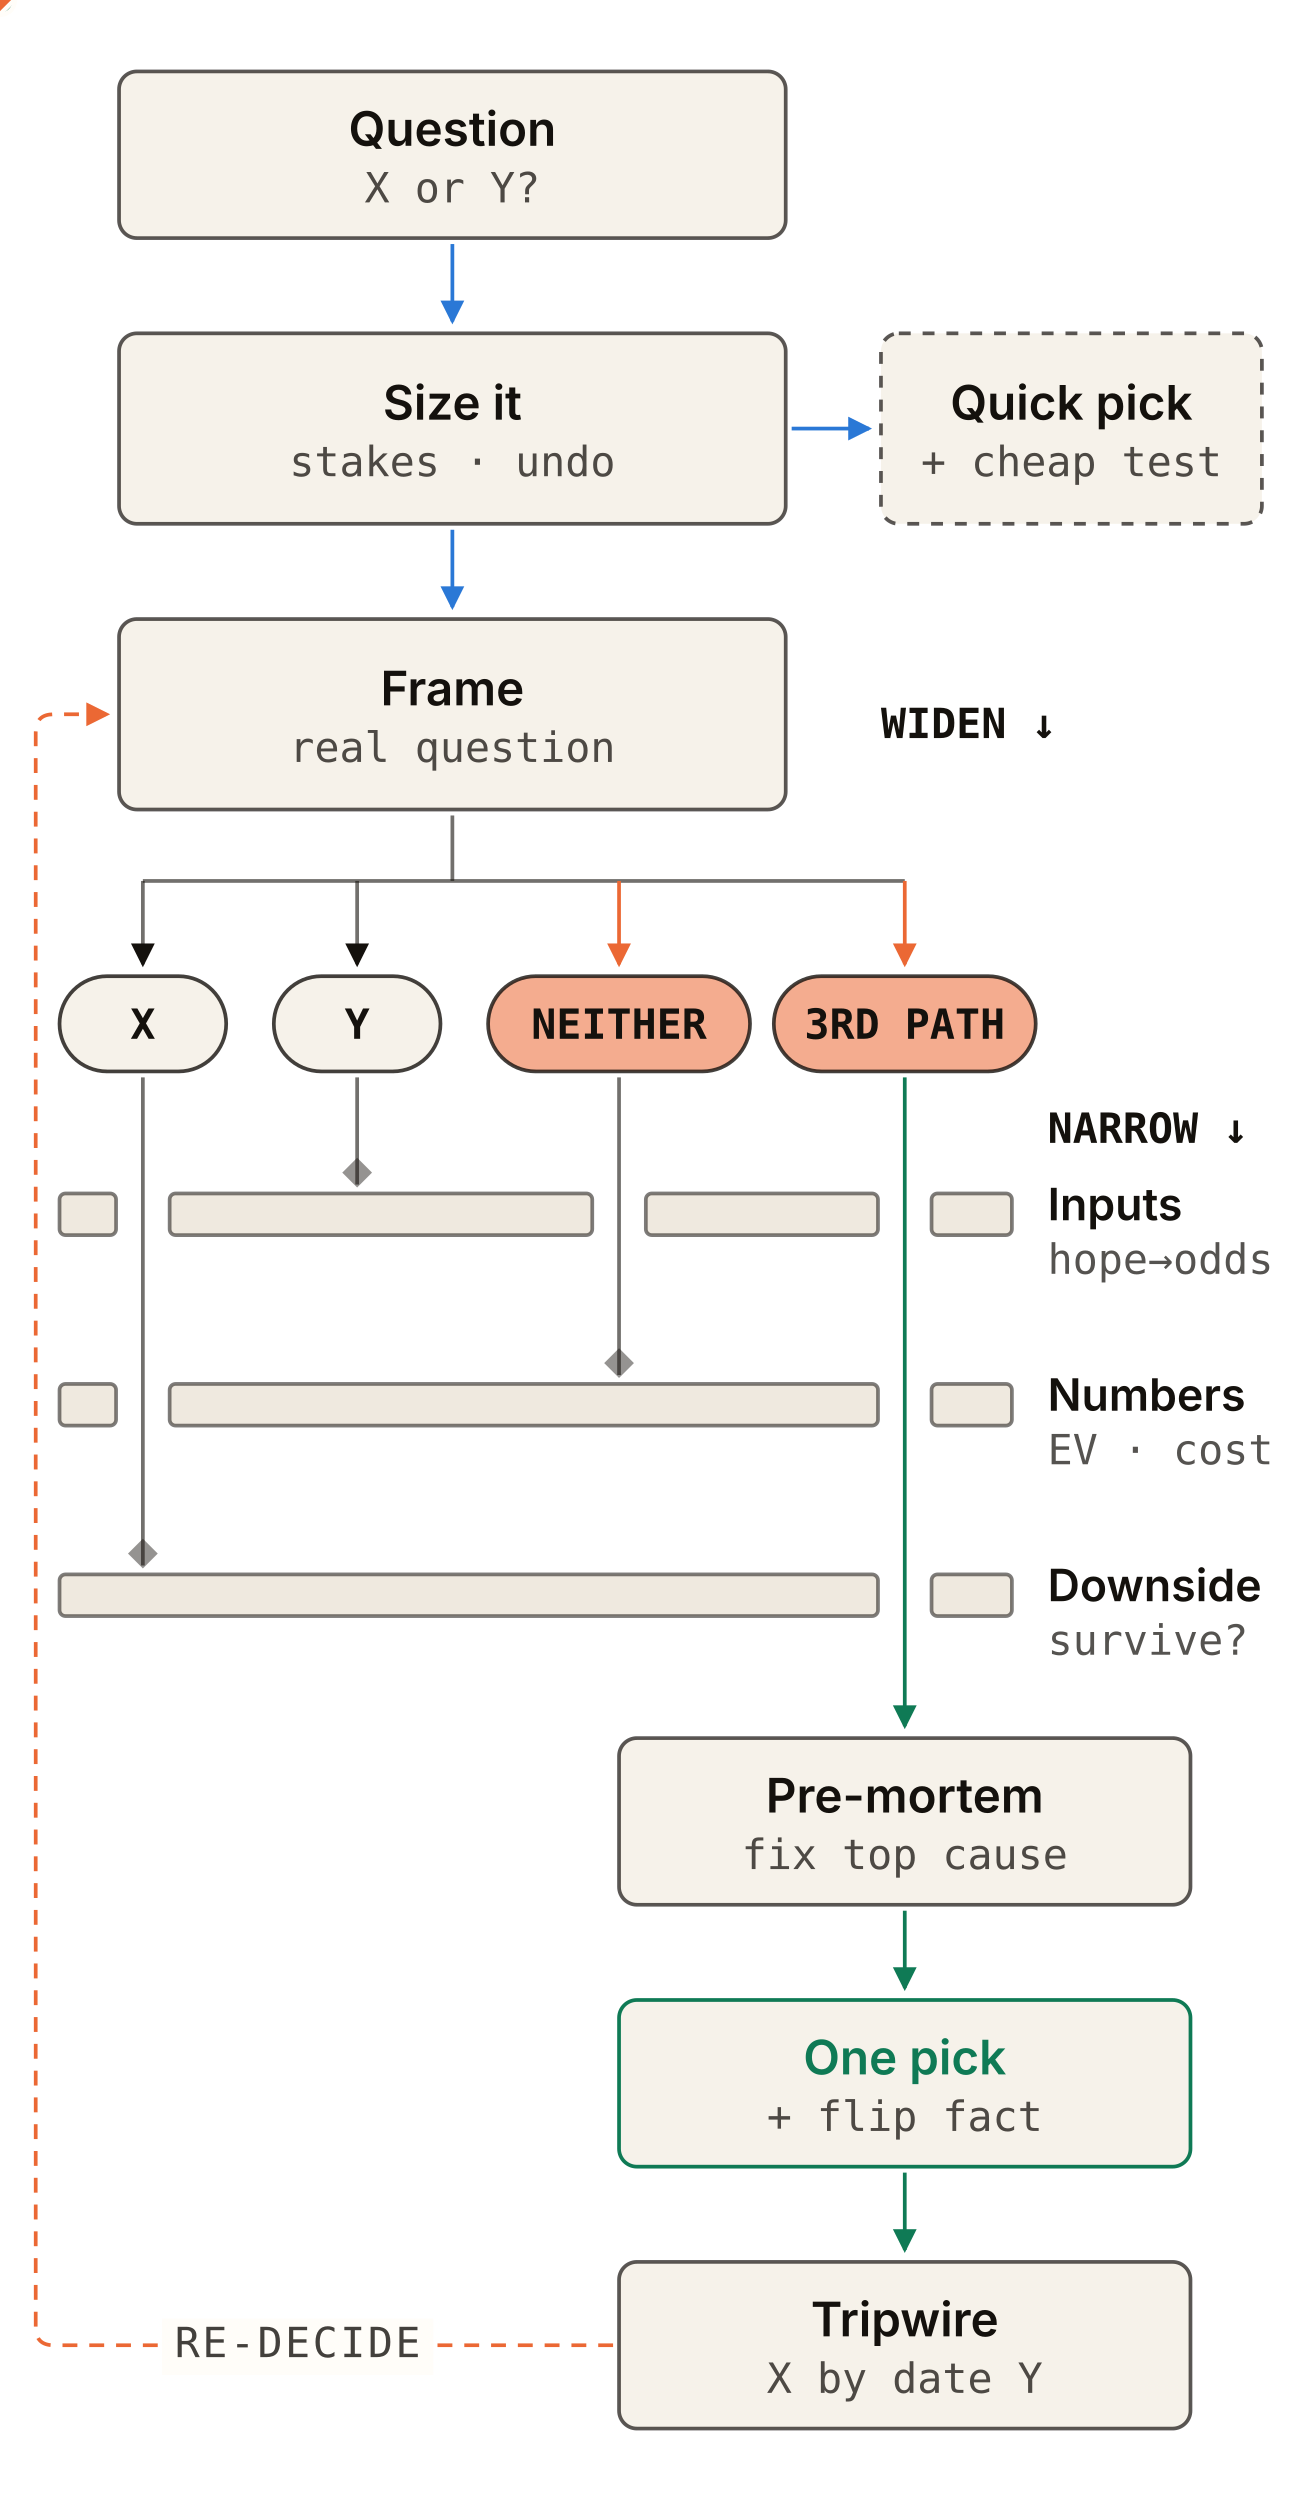
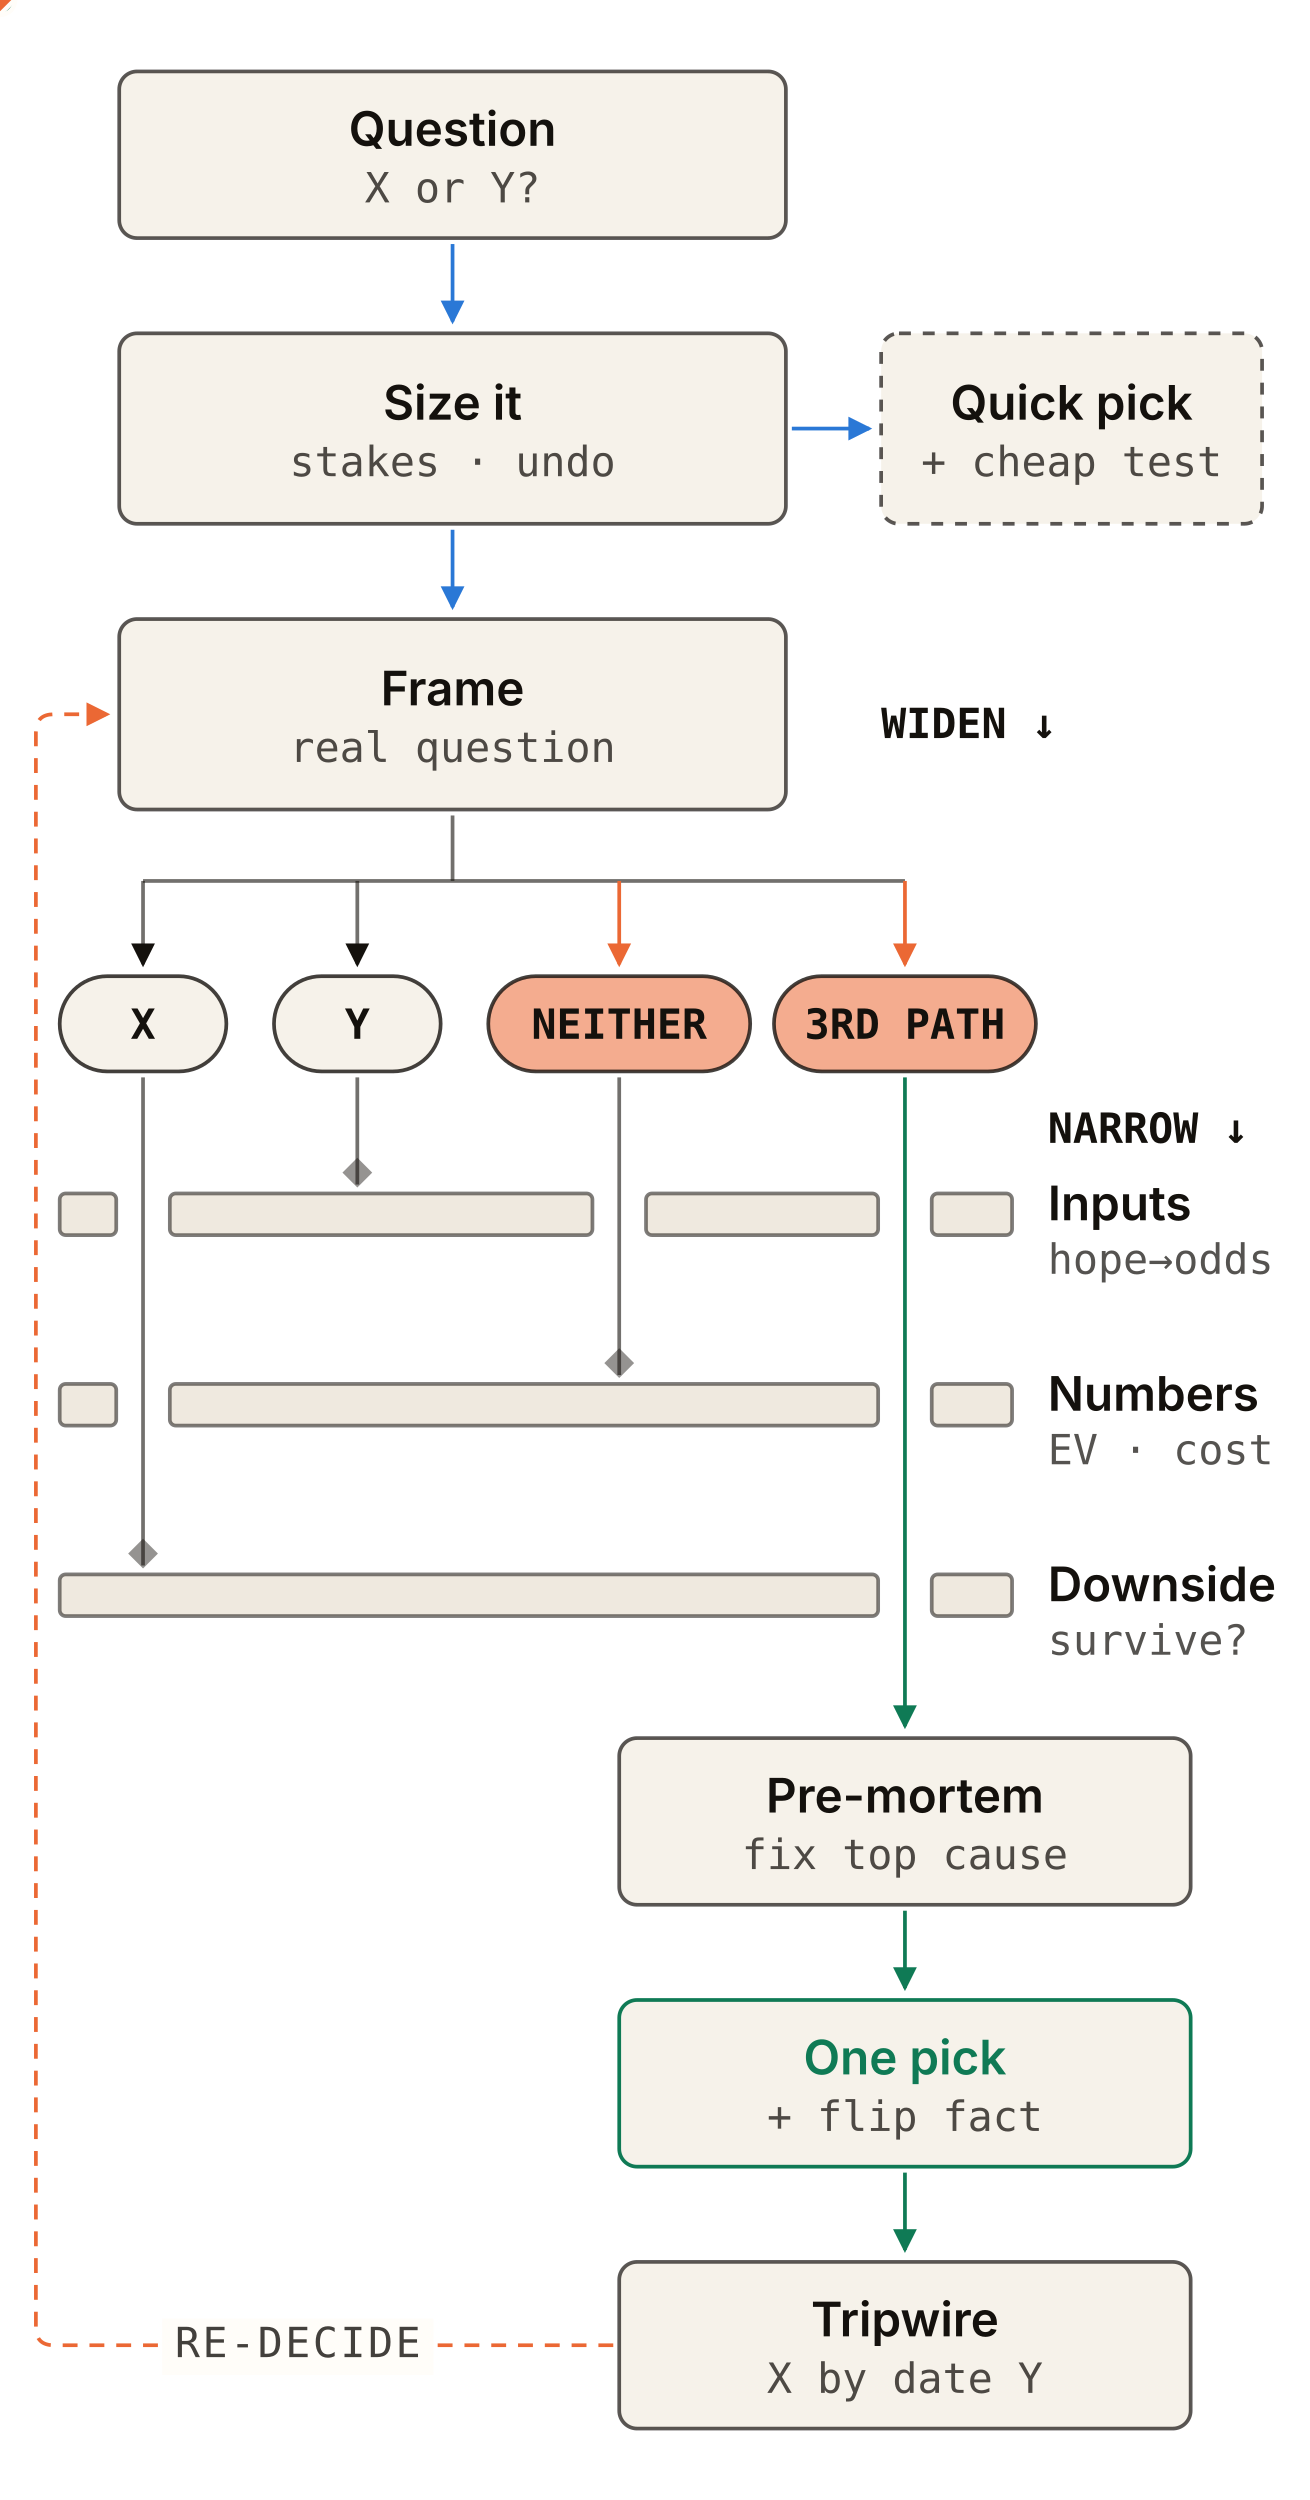
- <svg xmlns="http://www.w3.org/2000/svg" viewBox="0 0 440 840" width="440" height="840" color="#14110d" font-family="ui-sans-serif, system-ui, -apple-system, 'Segoe UI', Inter, Helvetica, Arial, sans-serif" role="img" aria-label="The decide skill top to bottom. A question is sized; a decision that is cheap to undo exits right as a quick pick with a cheap test. Otherwise the frame step widens the two offered options, X and Y, to four by adding neither and a third path. Three walls, inputs, numbers and downside, each stop one option; which one stops where is illustrative. The survivor is pre-mortemed, becomes one pick with its flip fact, and gets a tripwire whose dashed line loops back up to the frame step to reopen the decision.">
+ <svg xmlns="http://www.w3.org/2000/svg" viewBox="0 0 440 840" width="350" height="668" color="#14110d" font-family="ui-sans-serif, system-ui, -apple-system, 'Segoe UI', Inter, Helvetica, Arial, sans-serif" role="img" aria-label="The decide skill top to bottom. A question is sized; a decision that is cheap to undo exits right as a quick pick with a cheap test. Otherwise the frame step widens the two offered options, X and Y, to four by adding neither and a third path. Three walls, inputs, numbers and downside, each stop one option; which one stops where is illustrative. The survivor is pre-mortemed, becomes one pick with its flip fact, and gets a tripwire whose dashed line loops back up to the frame step to reopen the decision.">
  <style>text{user-select:none}</style>
  <g transform="translate(0,0)">
    <defs>
      <marker id="dpm-head" markerWidth="8" markerHeight="8" refX="7" refY="4" orient="auto-start-reverse" markerUnits="userSpaceOnUse">
        <path d="M0,0 L8,4 L0,8 z" fill="currentColor" />
      </marker>
      <marker id="dpm-head-accent" markerWidth="8" markerHeight="8" refX="7" refY="4" orient="auto-start-reverse" markerUnits="userSpaceOnUse">
        <path d="M0,0 L8,4 L0,8 z" fill="#0f7a55" />
      </marker>
      <marker id="dpm-head-request" markerWidth="8" markerHeight="8" refX="7" refY="4" orient="auto-start-reverse" markerUnits="userSpaceOnUse">
        <path d="M0,0 L8,4 L0,8 z" fill="#2a78d6" />
      </marker>
      <marker id="dpm-head-response" markerWidth="8" markerHeight="8" refX="7" refY="4" orient="auto-start-reverse" markerUnits="userSpaceOnUse">
        <path d="M0,0 L8,4 L0,8 z" fill="#0f7a55" />
      </marker>
      <marker id="dpm-head-change" markerWidth="8" markerHeight="8" refX="7" refY="4" orient="auto-start-reverse" markerUnits="userSpaceOnUse">
        <path d="M0,0 L8,4 L0,8 z" fill="#eb6834" />
      </marker>
    </defs>
    <g data-uipack="node">
      <rect x="40" y="24" width="224" height="56" rx="6" fill="#f6f2ea" stroke="currentColor" stroke-opacity="0.7" stroke-width="1.25" />
      <path class="uipack__touch-target" d="M 40 24 h 224 v 56 h -224 Z" fill="transparent" stroke="none" aria-hidden="true" />
      <text x="152" y="49" text-anchor="middle" font-size="16" font-weight="600" fill="currentColor">Question</text>
      <text x="152" y="68" text-anchor="middle" font-size="14" font-family="ui-monospace, SFMono-Regular, Menlo, Consolas, monospace" fill="currentColor" fill-opacity="0.75">X or Y?</text>
    </g>
    <path data-uipack="connector" data-kind="request" d="M152,82 L152,108" fill="none" stroke="#2a78d6" stroke-opacity="1" stroke-width="1.25" marker-end="url(#dpm-head-request)" />
    <g data-uipack="node">
      <rect x="40" y="112" width="224" height="64" rx="6" fill="#f6f2ea" stroke="currentColor" stroke-opacity="0.7" stroke-width="1.25" />
      <path class="uipack__touch-target" d="M 40 112 h 224 v 64 h -224 Z" fill="transparent" stroke="none" aria-hidden="true" />
      <text x="152" y="141" text-anchor="middle" font-size="16" font-weight="600" fill="currentColor">Size it</text>
      <text x="152" y="160" text-anchor="middle" font-size="14" font-family="ui-monospace, SFMono-Regular, Menlo, Consolas, monospace" fill="currentColor" fill-opacity="0.75">stakes · undo</text>
    </g>
    <path data-uipack="connector" data-kind="request" d="M266,144 L292,144" fill="none" stroke="#2a78d6" stroke-opacity="1" stroke-width="1.25" marker-end="url(#dpm-head-request)" />
    <g data-uipack="node">
      <rect x="296" y="112" width="128" height="64" rx="6" fill="#f6f2ea" stroke="currentColor" stroke-opacity="0.7" stroke-width="1.25" stroke-dasharray="4 4" />
      <path class="uipack__touch-target" d="M 296 112 h 128 v 64 h -128 Z" fill="transparent" stroke="none" aria-hidden="true" />
      <text x="360" y="141" text-anchor="middle" font-size="16" font-weight="600" fill="currentColor">Quick pick</text>
      <text x="360" y="160" text-anchor="middle" font-size="14" font-family="ui-monospace, SFMono-Regular, Menlo, Consolas, monospace" fill="currentColor" fill-opacity="0.75">+ cheap test</text>
    </g>
    <path data-uipack="connector" data-kind="request" d="M152,178 L152,204" fill="none" stroke="#2a78d6" stroke-opacity="1" stroke-width="1.25" marker-end="url(#dpm-head-request)" />
    <g data-uipack="packet" data-kind="request">
      <g>
        <rect x="-4" y="-4" width="8" height="8" rx="1.5" fill="#2a78d6" stroke="#fffdf9" stroke-width="1.5" />
        <animateTransform attributeName="transform" type="scale" dur="0.9s" begin="0s" repeatCount="indefinite" calcMode="spline" values="0;1.2;1;1;0" keyTimes="0;0.12;0.2;0.8;1" keySplines="0.2 0.9 0.3 1;0.4 0 0.6 1;0 0 1 1;0.6 0 0.9 0.4" />
      </g>
      <animateMotion dur="0.9s" begin="0s" repeatCount="indefinite" path="M152,180 L152,198" calcMode="linear" />
    </g>
    <g data-uipack="node">
      <rect x="40" y="208" width="224" height="64" rx="6" fill="#f6f2ea" stroke="currentColor" stroke-opacity="0.7" stroke-width="1.25" />
      <path class="uipack__touch-target" d="M 40 208 h 224 v 64 h -224 Z" fill="transparent" stroke="none" aria-hidden="true" />
      <text x="152" y="237" text-anchor="middle" font-size="16" font-weight="600" fill="currentColor">Frame</text>
      <text x="152" y="256" text-anchor="middle" font-size="14" font-family="ui-monospace, SFMono-Regular, Menlo, Consolas, monospace" fill="currentColor" fill-opacity="0.75">real question</text>
    </g>
    <text x="296" y="248" font-size="14" font-family="ui-monospace, SFMono-Regular, Menlo, Consolas, monospace" font-weight="600" text-anchor="start" fill="currentColor" fill-opacity="1">WIDEN ↓</text>
    <path data-uipack="connector" d="M152,274 L152,296" fill="none" stroke="currentColor" stroke-opacity="0.6" stroke-width="1.25" />
    <path data-uipack="connector" d="M48,296 L304,296" fill="none" stroke="currentColor" stroke-opacity="0.6" stroke-width="1.25" />
    <path data-uipack="connector" d="M48,296 L48,324" fill="none" stroke="currentColor" stroke-opacity="0.6" stroke-width="1.25" marker-end="url(#dpm-head)" />
    <path data-uipack="connector" d="M120,296 L120,324" fill="none" stroke="currentColor" stroke-opacity="0.6" stroke-width="1.25" marker-end="url(#dpm-head)" />
    <path data-uipack="connector" data-kind="change" d="M208,296 L208,324" fill="none" stroke="#eb6834" stroke-opacity="1" stroke-width="1.25" marker-end="url(#dpm-head-change)" />
    <path data-uipack="connector" data-kind="change" d="M304,296 L304,324" fill="none" stroke="#eb6834" stroke-opacity="1" stroke-width="1.25" marker-end="url(#dpm-head-change)" />
    <g data-uipack="chip">
      <rect x="20" y="328" width="56" height="32" rx="16" fill="#f6f2ea" stroke="currentColor" stroke-opacity="0.8" stroke-width="1.25" />
      <text x="48" y="349.04" text-anchor="middle" font-size="14" font-weight="600" font-family="ui-monospace, SFMono-Regular, Menlo, Consolas, monospace" fill="currentColor">X</text>
    </g>
    <g data-uipack="chip">
      <rect x="92" y="328" width="56" height="32" rx="16" fill="#f6f2ea" stroke="currentColor" stroke-opacity="0.8" stroke-width="1.25" />
      <text x="120" y="349.04" text-anchor="middle" font-size="14" font-weight="600" font-family="ui-monospace, SFMono-Regular, Menlo, Consolas, monospace" fill="currentColor">Y</text>
    </g>
    <g data-uipack="chip" data-kind="change">
      <rect x="164" y="328" width="88" height="32" rx="16" fill="#eb6834" style="fill-opacity:0.55" stroke="currentColor" stroke-opacity="0.8" stroke-width="1.25" />
      <text x="208" y="349.04" text-anchor="middle" font-size="14" font-weight="600" font-family="ui-monospace, SFMono-Regular, Menlo, Consolas, monospace" fill="currentColor">NEITHER</text>
    </g>
    <g data-uipack="chip" data-kind="change">
      <rect x="260" y="328" width="88" height="32" rx="16" fill="#eb6834" style="fill-opacity:0.55" stroke="currentColor" stroke-opacity="0.8" stroke-width="1.25" />
      <text x="304" y="349.04" text-anchor="middle" font-size="14" font-weight="600" font-family="ui-monospace, SFMono-Regular, Menlo, Consolas, monospace" fill="currentColor">3RD PATH</text>
    </g>
    <text x="352" y="384" font-size="14" font-family="ui-monospace, SFMono-Regular, Menlo, Consolas, monospace" font-weight="600" text-anchor="start" fill="currentColor" fill-opacity="1">NARROW ↓</text>
    <g>
-       <text x="352" y="410" font-size="15" font-family="ui-sans-serif, system-ui, -apple-system, 'Segoe UI', Inter, Helvetica, Arial, sans-serif" font-weight="600" text-anchor="start" fill="currentColor" fill-opacity="1">Inputs</text>
+       <text x="352" y="410" font-size="16" font-family="ui-sans-serif, system-ui, -apple-system, 'Segoe UI', Inter, Helvetica, Arial, sans-serif" font-weight="600" text-anchor="start" fill="currentColor" fill-opacity="1">Inputs</text>
      <text x="352" y="428" font-size="14" font-family="ui-monospace, SFMono-Regular, Menlo, Consolas, monospace" font-weight="400" text-anchor="start" fill="currentColor" fill-opacity="0.72">hope→odds</text>
    </g>
    <g>
-       <text x="352" y="474" font-size="15" font-family="ui-sans-serif, system-ui, -apple-system, 'Segoe UI', Inter, Helvetica, Arial, sans-serif" font-weight="600" text-anchor="start" fill="currentColor" fill-opacity="1">Numbers</text>
+       <text x="352" y="474" font-size="16" font-family="ui-sans-serif, system-ui, -apple-system, 'Segoe UI', Inter, Helvetica, Arial, sans-serif" font-weight="600" text-anchor="start" fill="currentColor" fill-opacity="1">Numbers</text>
      <text x="352" y="492" font-size="14" font-family="ui-monospace, SFMono-Regular, Menlo, Consolas, monospace" font-weight="400" text-anchor="start" fill="currentColor" fill-opacity="0.72">EV · cost</text>
    </g>
    <g>
-       <text x="352" y="538" font-size="15" font-family="ui-sans-serif, system-ui, -apple-system, 'Segoe UI', Inter, Helvetica, Arial, sans-serif" font-weight="600" text-anchor="start" fill="currentColor" fill-opacity="1">Downside</text>
+       <text x="352" y="538" font-size="16" font-family="ui-sans-serif, system-ui, -apple-system, 'Segoe UI', Inter, Helvetica, Arial, sans-serif" font-weight="600" text-anchor="start" fill="currentColor" fill-opacity="1">Downside</text>
      <text x="352" y="556" font-size="14" font-family="ui-monospace, SFMono-Regular, Menlo, Consolas, monospace" font-weight="400" text-anchor="start" fill="currentColor" fill-opacity="0.72">survive?</text>
    </g>
    <g>
      <path data-uipack="connector" d="M48,362 L48,526" fill="none" stroke="currentColor" stroke-opacity="0.6" stroke-width="1.25" />
      <path d="M48,517 L53,522 L48,527 L43,522 z" fill="currentColor" fill-opacity="0.45" />
    </g>
    <g>
      <path data-uipack="connector" d="M120,362 L120,398" fill="none" stroke="currentColor" stroke-opacity="0.6" stroke-width="1.25" />
      <path d="M120,389 L125,394 L120,399 L115,394 z" fill="currentColor" fill-opacity="0.45" />
    </g>
    <g>
      <path data-uipack="connector" d="M208,362 L208,462" fill="none" stroke="currentColor" stroke-opacity="0.6" stroke-width="1.25" />
      <path d="M208,453 L213,458 L208,463 L203,458 z" fill="currentColor" fill-opacity="0.45" />
    </g>
    <g>
      <path data-uipack="connector" data-kind="response" d="M304,362 L304,580" fill="none" stroke="#0f7a55" stroke-opacity="1" stroke-width="1.25" marker-end="url(#dpm-head-response)" />
      <g data-uipack="packet" data-kind="response">
        <g>
          <circle cx="0" cy="0" r="5" fill="#0f7a55" stroke="#fffdf9" stroke-width="1.5" />
          <animateTransform attributeName="transform" type="scale" dur="1.8s" begin="0s" repeatCount="indefinite" calcMode="spline" values="0;1.2;1;1;0" keyTimes="0;0.093;0.156;0.822;1" keySplines="0.2 0.9 0.3 1;0.4 0 0.6 1;0 0 1 1;0.6 0 0.9 0.4" />
        </g>
        <animateMotion dur="1.8s" begin="0s" repeatCount="indefinite" path="M304,367 L304,572" calcMode="linear" />
      </g>
    </g>
    <g>
      <rect x="20" y="401" width="19" height="14" rx="2" fill="#efe9df" stroke="currentColor" stroke-opacity="0.55" stroke-width="1.25" />
      <rect x="57" y="401" width="142" height="14" rx="2" fill="#efe9df" stroke="currentColor" stroke-opacity="0.55" stroke-width="1.25" />
      <rect x="217" y="401" width="78" height="14" rx="2" fill="#efe9df" stroke="currentColor" stroke-opacity="0.55" stroke-width="1.25" />
      <rect x="313" y="401" width="27" height="14" rx="2" fill="#efe9df" stroke="currentColor" stroke-opacity="0.55" stroke-width="1.25" />
    </g>
    <g>
      <rect x="20" y="465" width="19" height="14" rx="2" fill="#efe9df" stroke="currentColor" stroke-opacity="0.55" stroke-width="1.25" />
      <rect x="57" y="465" width="238" height="14" rx="2" fill="#efe9df" stroke="currentColor" stroke-opacity="0.55" stroke-width="1.25" />
      <rect x="313" y="465" width="27" height="14" rx="2" fill="#efe9df" stroke="currentColor" stroke-opacity="0.55" stroke-width="1.25" />
    </g>
    <g>
      <rect x="20" y="529" width="275" height="14" rx="2" fill="#efe9df" stroke="currentColor" stroke-opacity="0.55" stroke-width="1.25" />
      <rect x="313" y="529" width="27" height="14" rx="2" fill="#efe9df" stroke="currentColor" stroke-opacity="0.55" stroke-width="1.25" />
    </g>
    <g data-uipack="node">
      <rect x="208" y="584" width="192" height="56" rx="6" fill="#f6f2ea" stroke="currentColor" stroke-opacity="0.7" stroke-width="1.25" />
      <path class="uipack__touch-target" d="M 208 584 h 192 v 56 h -192 Z" fill="transparent" stroke="none" aria-hidden="true" />
      <text x="304" y="609" text-anchor="middle" font-size="16" font-weight="600" fill="currentColor">Pre-mortem</text>
      <text x="304" y="628" text-anchor="middle" font-size="14" font-family="ui-monospace, SFMono-Regular, Menlo, Consolas, monospace" fill="currentColor" fill-opacity="0.75">fix top cause</text>
    </g>
    <path data-uipack="connector" data-kind="response" d="M304,642 L304,668" fill="none" stroke="#0f7a55" stroke-opacity="1" stroke-width="1.25" marker-end="url(#dpm-head-response)" />
    <g data-uipack="node">
      <rect x="208" y="672" width="192" height="56" rx="6" fill="#f6f2ea" stroke="#0f7a55" stroke-opacity="1" stroke-width="1.25" />
      <path class="uipack__touch-target" d="M 208 672 h 192 v 56 h -192 Z" fill="transparent" stroke="none" aria-hidden="true" />
      <text x="304" y="697" text-anchor="middle" font-size="16" font-weight="600" fill="#0f7a55">One pick</text>
      <text x="304" y="716" text-anchor="middle" font-size="14" font-family="ui-monospace, SFMono-Regular, Menlo, Consolas, monospace" fill="currentColor" fill-opacity="0.75">+ flip fact</text>
    </g>
    <path data-uipack="connector" data-kind="response" d="M304,730 L304,756" fill="none" stroke="#0f7a55" stroke-opacity="1" stroke-width="1.25" marker-end="url(#dpm-head-response)" />
    <g data-uipack="node">
      <rect x="208" y="760" width="192" height="56" rx="6" fill="#f6f2ea" stroke="currentColor" stroke-opacity="0.7" stroke-width="1.25" />
      <path class="uipack__touch-target" d="M 208 760 h 192 v 56 h -192 Z" fill="transparent" stroke="none" aria-hidden="true" />
      <text x="304" y="785" text-anchor="middle" font-size="16" font-weight="600" fill="currentColor">Tripwire</text>
      <text x="304" y="804" text-anchor="middle" font-size="14" font-family="ui-monospace, SFMono-Regular, Menlo, Consolas, monospace" fill="currentColor" fill-opacity="0.75">X by date Y</text>
    </g>
    <path data-uipack="connector" data-kind="change" d="M206,788 L18,788 Q12,788 12,782 L12,246 Q12,240 18,240 L36,240" fill="none" stroke="#eb6834" stroke-opacity="1" stroke-width="1.25" stroke-dasharray="5 4" marker-end="url(#dpm-head-change)" />
    <g data-uipack="packet" data-kind="change">
      <g>
        <path d="M0,-4.8 L4.8,0 L0,4.8 L-4.8,0 Z" fill="#eb6834" stroke="#fffdf9" stroke-width="1.5" />
        <animateTransform attributeName="transform" type="scale" dur="4.5s" begin="0s" repeatCount="indefinite" calcMode="spline" values="0;1.2;1;1;0" keyTimes="0;0.037;0.062;0.929;1" keySplines="0.2 0.9 0.3 1;0.4 0 0.6 1;0 0 1 1;0.6 0 0.9 0.4" />
      </g>
      <animateMotion dur="4.5s" begin="0s" repeatCount="indefinite" path="M202,788 L18,788 Q12,788 12,782 L12,246 Q12,240 18,240 L28,240" calcMode="linear" />
    </g>
    <g data-uipack="label">
      <rect x="54.42" y="779" width="91.16" height="19" fill="#fffdf9" />
      <text x="100" y="792" text-anchor="middle" font-size="14" font-family="ui-monospace, SFMono-Regular, Menlo, Consolas, monospace" letter-spacing=".06em" fill="currentColor" fill-opacity="0.8">RE-DECIDE</text>
    </g>
  </g>
</svg>
